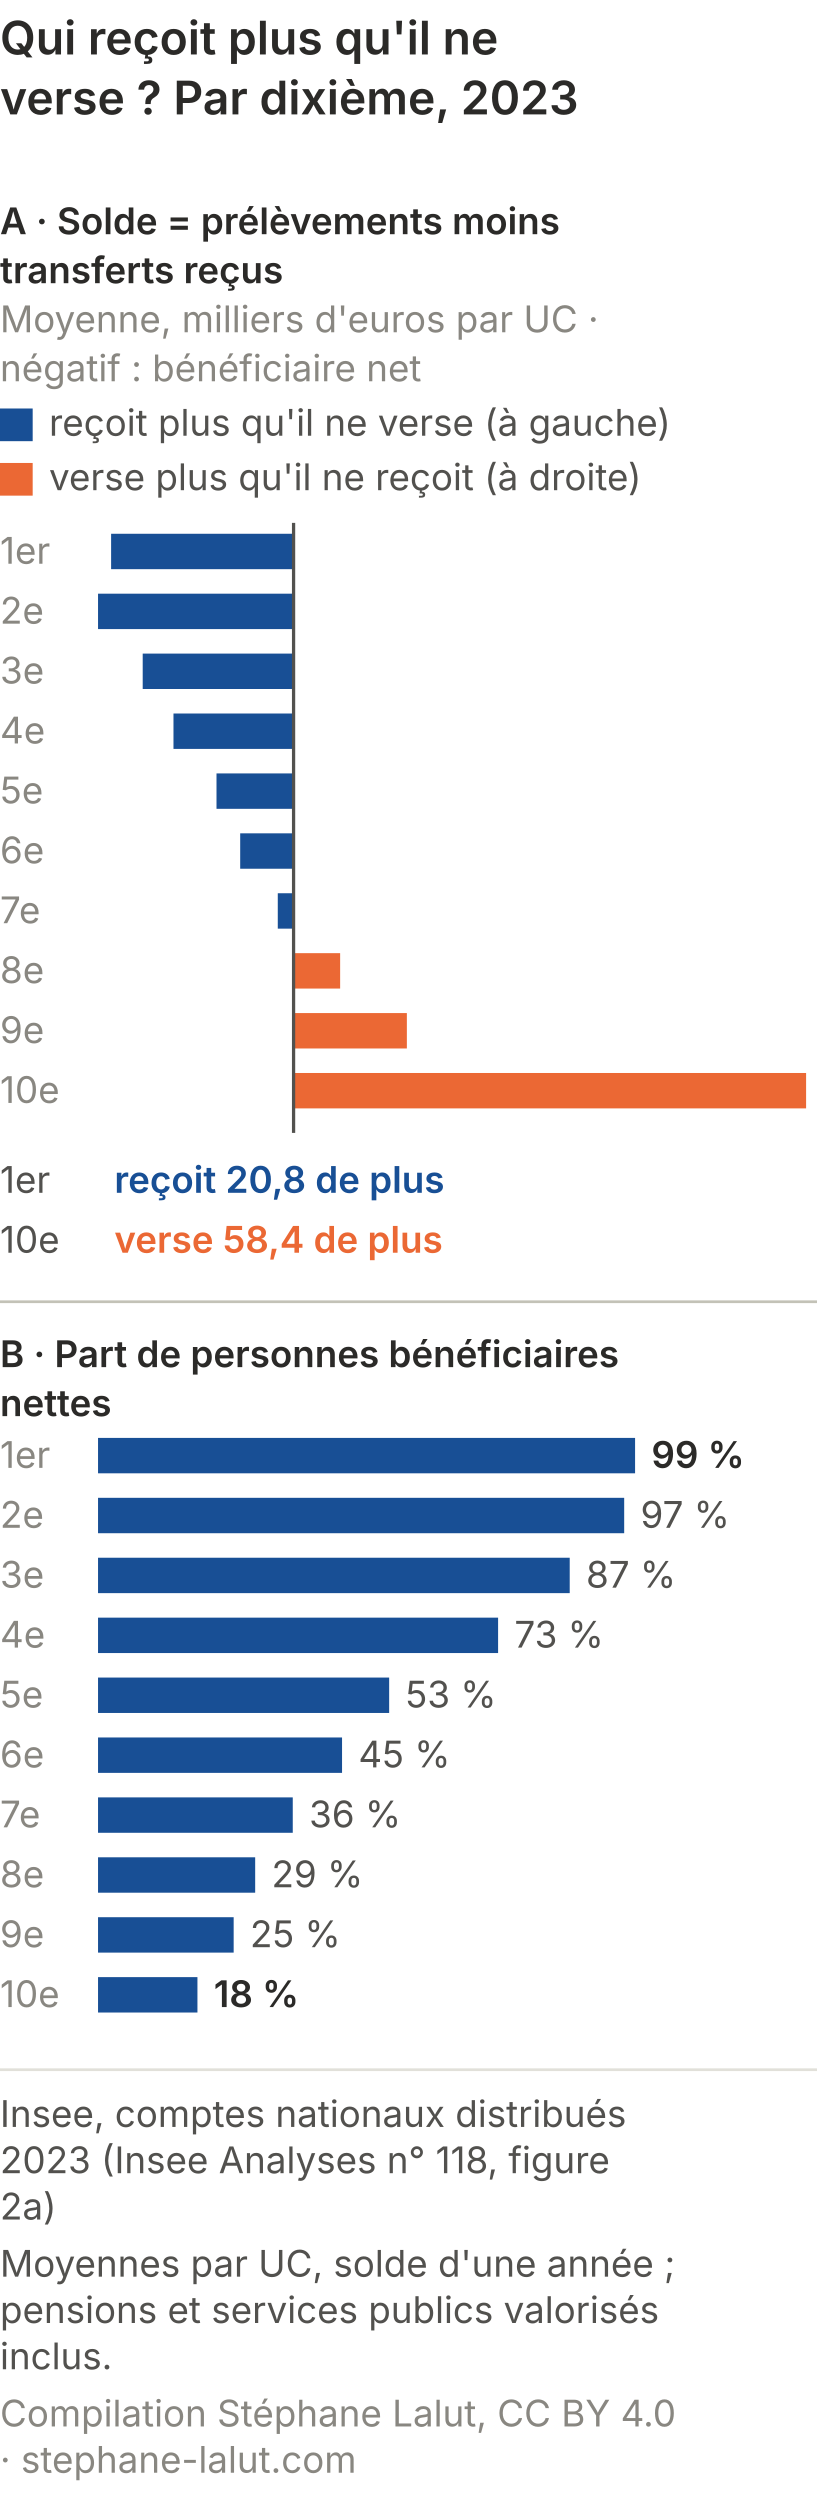
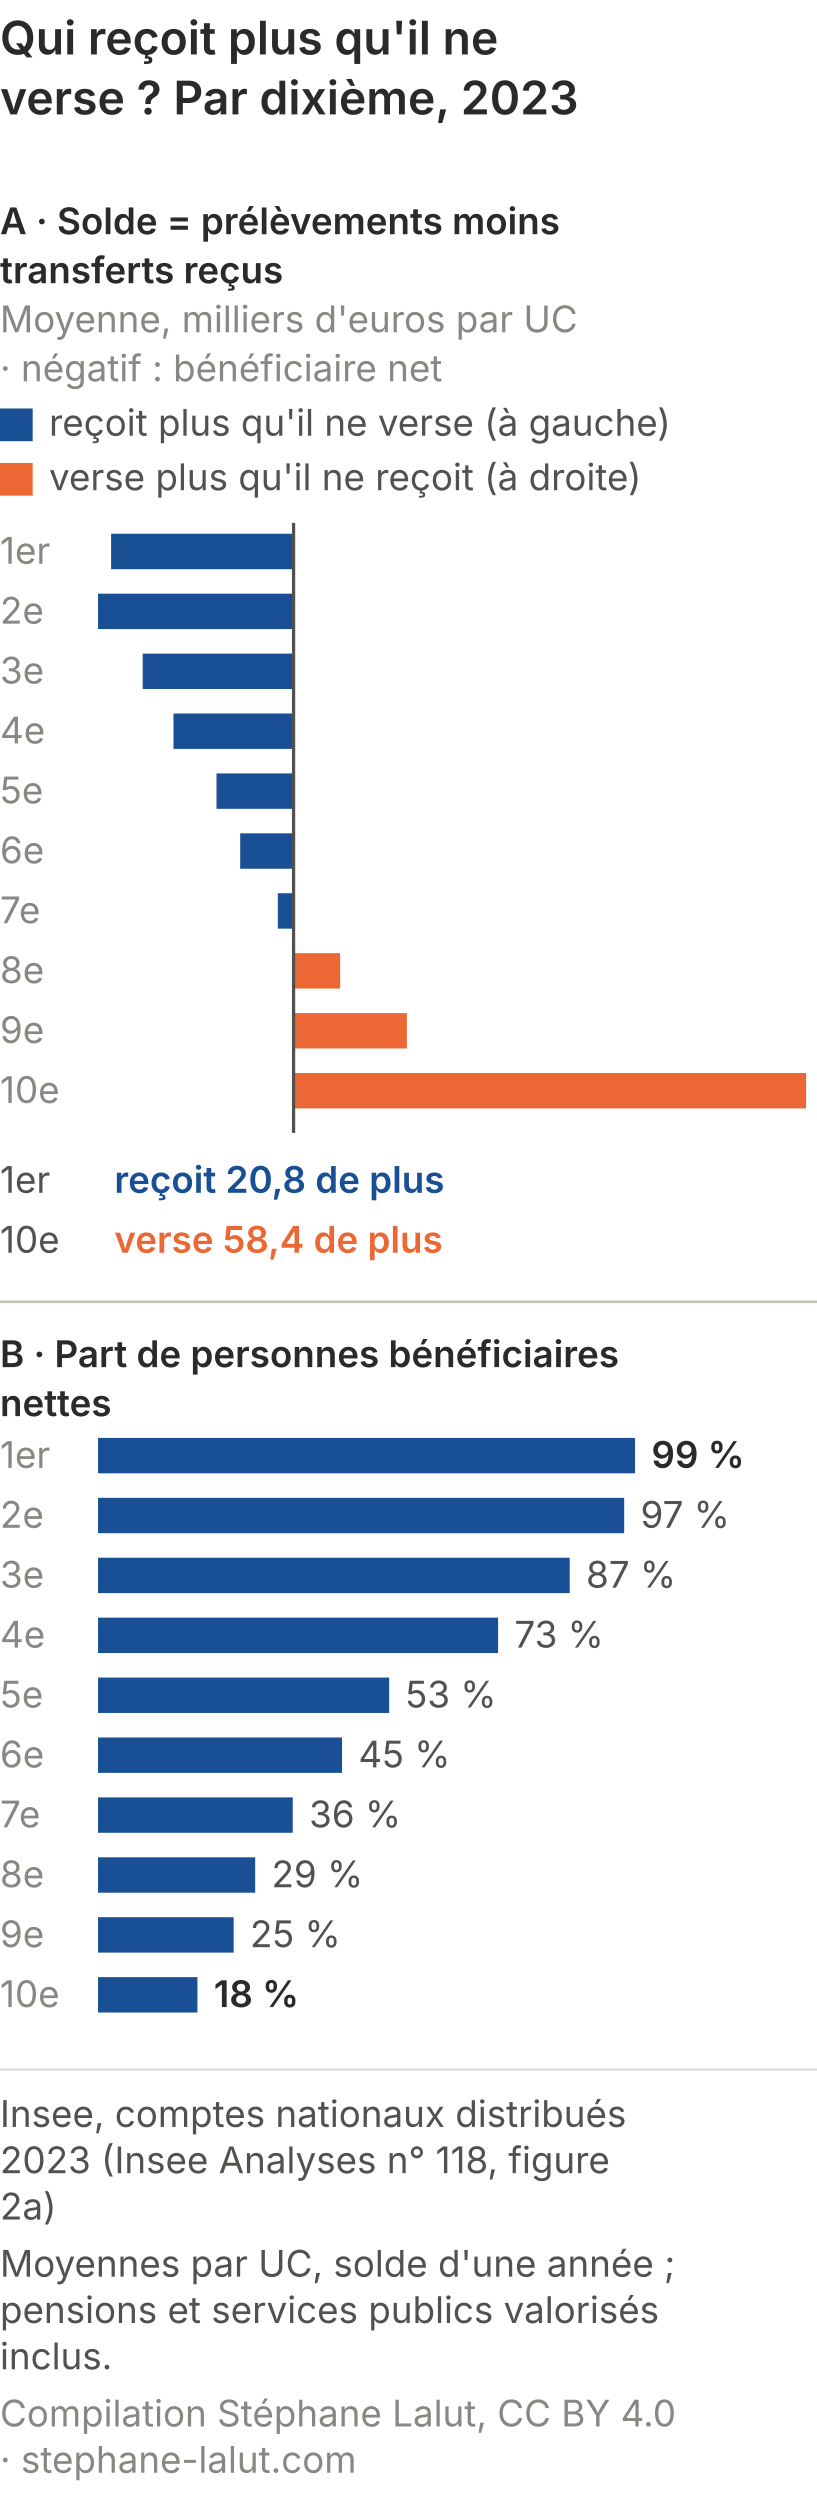
<svg xmlns="http://www.w3.org/2000/svg" viewBox="0 0 300 918" role="img" font-variant-numeric="tabular-nums" aria-labelledby="qp-net-m-t qp-net-m-d" font-family="system-ui, -apple-system, Segoe UI, sans-serif">
  <rect width="300" height="918" fill="#ffffff" />
  <text x="0" y="20" font-size="17" font-weight="600" fill="#2b2a28">Qui reçoit plus qu'il ne</text>
  <text x="0" y="42" font-size="17" font-weight="600" fill="#2b2a28">verse ? Par dixième, 2023</text>
-   <text x="0.0" y="86.0" font-size="13.5" fill="#2b2a28" text-anchor="start" font-weight="600">A · Solde = prélèvements moins</text>
+   <text x="0.0" y="86.0" font-size="13.5" fill="#2b2a28" text-anchor="start" font-weight="600">A · Solde = prélèvements moins</text>
  <text x="0.0" y="104.0" font-size="13.5" fill="#2b2a28" text-anchor="start" font-weight="600">transferts reçus</text>
-   <text x="0.0" y="122.0" font-size="13.5" fill="#898781" text-anchor="start">Moyenne, milliers d'euros par UC ·</text>
-   <text x="0.0" y="140.0" font-size="13.5" fill="#898781" text-anchor="start">négatif : bénéficiaire net</text>
+   <text x="0.0" y="122.0" font-size="13.5" fill="#898781" text-anchor="start">Moyenne, milliers d'euros par UC</text>
+   <text x="0.0" y="140.0" font-size="13.5" fill="#898781" text-anchor="start">· négatif : bénéficiaire net</text>
  <rect x="0" y="150.0" width="12" height="12" fill="#184f95" />
  <text x="18.0" y="160.0" font-size="13.5" fill="#52514e" text-anchor="start">reçoit plus qu'il ne verse (à gauche)</text>
  <rect x="0" y="170.0" width="12" height="12" fill="#eb6834" />
  <text x="18.0" y="180.0" font-size="13.5" fill="#52514e" text-anchor="start">verse plus qu'il ne reçoit (à droite)</text>
  <text x="0.0" y="207.0" font-size="13.5" fill="#898781" text-anchor="start">1er</text>
  <rect x="40.8" y="196.0" width="67.0" height="13" fill="#184f95" />
  <text x="0.0" y="229.0" font-size="13.5" fill="#898781" text-anchor="start">2e</text>
  <rect x="36.0" y="218.0" width="71.8" height="13" fill="#184f95" />
  <text x="0.0" y="251.0" font-size="13.5" fill="#898781" text-anchor="start">3e</text>
  <rect x="52.4" y="240.0" width="55.4" height="13" fill="#184f95" />
  <text x="0.0" y="273.0" font-size="13.5" fill="#898781" text-anchor="start">4e</text>
  <rect x="63.7" y="262.0" width="44.1" height="13" fill="#184f95" />
  <text x="0.0" y="295.0" font-size="13.5" fill="#898781" text-anchor="start">5e</text>
  <rect x="79.5" y="284.0" width="28.4" height="13" fill="#184f95" />
  <text x="0.0" y="317.0" font-size="13.5" fill="#898781" text-anchor="start">6e</text>
  <rect x="88.2" y="306.0" width="19.7" height="13" fill="#184f95" />
  <text x="0.0" y="339.0" font-size="13.5" fill="#898781" text-anchor="start">7e</text>
  <rect x="102.0" y="328.0" width="5.8" height="13" fill="#184f95" />
  <text x="0.0" y="361.0" font-size="13.5" fill="#898781" text-anchor="start">8e</text>
  <rect x="107.8" y="350.0" width="17.1" height="13" fill="#eb6834" />
  <text x="0.0" y="383.0" font-size="13.5" fill="#898781" text-anchor="start">9e</text>
  <rect x="107.8" y="372.0" width="41.6" height="13" fill="#eb6834" />
  <text x="0.0" y="405.0" font-size="13.5" fill="#898781" text-anchor="start">10e</text>
  <rect x="107.8" y="394.0" width="188.2" height="13" fill="#eb6834" />
  <line x1="107.8" y1="192.0" x2="107.8" y2="416.0" stroke="#52514e" stroke-width="1.2" />
  <text x="0.0" y="438.0" font-size="13.5" fill="#52514e" text-anchor="start">1er</text>
  <text x="42.0" y="438.0" font-size="13.5" fill="#184f95" text-anchor="start" font-weight="600">reçoit 20,8 de plus</text>
  <text x="0.0" y="460.0" font-size="13.5" fill="#52514e" text-anchor="start">10e</text>
  <text x="42.0" y="460.0" font-size="13.5" fill="#eb6834" text-anchor="start" font-weight="600">verse 58,4 de plus</text>
  <line x1="0" y1="478.0" x2="300" y2="478.0" stroke="#c3c2b7" />
-   <text x="0.0" y="502.0" font-size="13.5" fill="#2b2a28" text-anchor="start" font-weight="600">B · Part de personnes bénéficiaires</text>
+   <text x="0.0" y="502.0" font-size="13.5" fill="#2b2a28" text-anchor="start" font-weight="600">B · Part de personnes bénéficiaires</text>
  <text x="0.0" y="520.0" font-size="13.5" fill="#2b2a28" text-anchor="start" font-weight="600">nettes</text>
  <text x="0.0" y="539.0" font-size="13.5" fill="#898781" text-anchor="start">1er</text>
  <rect x="36" y="528.0" width="197.2" height="13" fill="#184f95" />
  <text x="239.2" y="539.0" font-size="13.5" fill="#2b2a28" text-anchor="start" font-weight="600">99 %</text>
  <text x="0.0" y="561.0" font-size="13.5" fill="#898781" text-anchor="start">2e</text>
  <rect x="36" y="550.0" width="193.2" height="13" fill="#184f95" />
  <text x="235.2" y="561.0" font-size="13.5" fill="#52514e" text-anchor="start">97 %</text>
  <text x="0.0" y="583.0" font-size="13.5" fill="#898781" text-anchor="start">3e</text>
  <rect x="36" y="572.0" width="173.2" height="13" fill="#184f95" />
  <text x="215.2" y="583.0" font-size="13.5" fill="#52514e" text-anchor="start">87 %</text>
  <text x="0.0" y="605.0" font-size="13.5" fill="#898781" text-anchor="start">4e</text>
  <rect x="36" y="594.0" width="146.9" height="13" fill="#184f95" />
  <text x="188.9" y="605.0" font-size="13.5" fill="#52514e" text-anchor="start">73 %</text>
  <text x="0.0" y="627.0" font-size="13.5" fill="#898781" text-anchor="start">5e</text>
  <rect x="36" y="616.0" width="106.9" height="13" fill="#184f95" />
  <text x="148.9" y="627.0" font-size="13.5" fill="#52514e" text-anchor="start">53 %</text>
  <text x="0.0" y="649.0" font-size="13.5" fill="#898781" text-anchor="start">6e</text>
  <rect x="36" y="638.0" width="89.6" height="13" fill="#184f95" />
  <text x="131.6" y="649.0" font-size="13.5" fill="#52514e" text-anchor="start">45 %</text>
  <text x="0.0" y="671.0" font-size="13.5" fill="#898781" text-anchor="start">7e</text>
  <rect x="36" y="660.0" width="71.5" height="13" fill="#184f95" />
  <text x="113.5" y="671.0" font-size="13.5" fill="#52514e" text-anchor="start">36 %</text>
  <text x="0.0" y="693.0" font-size="13.5" fill="#898781" text-anchor="start">8e</text>
  <rect x="36" y="682.0" width="57.7" height="13" fill="#184f95" />
  <text x="99.7" y="693.0" font-size="13.5" fill="#52514e" text-anchor="start">29 %</text>
  <text x="0.0" y="715.0" font-size="13.5" fill="#898781" text-anchor="start">9e</text>
  <rect x="36" y="704.0" width="49.8" height="13" fill="#184f95" />
  <text x="91.8" y="715.0" font-size="13.5" fill="#52514e" text-anchor="start">25 %</text>
  <text x="0.0" y="737.0" font-size="13.5" fill="#898781" text-anchor="start">10e</text>
  <rect x="36" y="726.0" width="36.5" height="13" fill="#184f95" />
  <text x="78.5" y="737.0" font-size="13.5" fill="#2b2a28" text-anchor="start" font-weight="600">18 %</text>
  <line x1="0" y1="760.0" x2="300" y2="760.0" stroke="#e1e0d9" />
  <text class="pied-source" x="0" y="781.0" font-size="13.5" fill="#52514e">Insee, comptes nationaux distribués</text>
  <text class="pied-source" x="0" y="798.0" font-size="13.5" fill="#52514e">2023 (Insee Analyses n° 118, figure</text>
  <text class="pied-source" x="0" y="815.0" font-size="13.5" fill="#52514e">2a)</text>
  <text class="pied-note" x="0" y="836.0" font-size="13.5" fill="#52514e">Moyennes par UC, solde d'une année ;</text>
  <text class="pied-note" x="0" y="853.0" font-size="13.5" fill="#52514e">pensions et services publics valorisés</text>
  <text class="pied-note" x="0" y="870.0" font-size="13.5" fill="#52514e">inclus.</text>
  <text class="pied-licence" x="0" y="891.0" font-size="13.5" fill="#898781">Compilation Stéphane Lalut, CC BY 4.0</text>
-   <text class="pied-licence" x="0" y="908.0" font-size="13.5" fill="#898781">· stephane-lalut.com</text>
+   <text class="pied-licence" x="0" y="908.0" font-size="13.5" fill="#898781">· stephane-lalut.com</text>
</svg>
